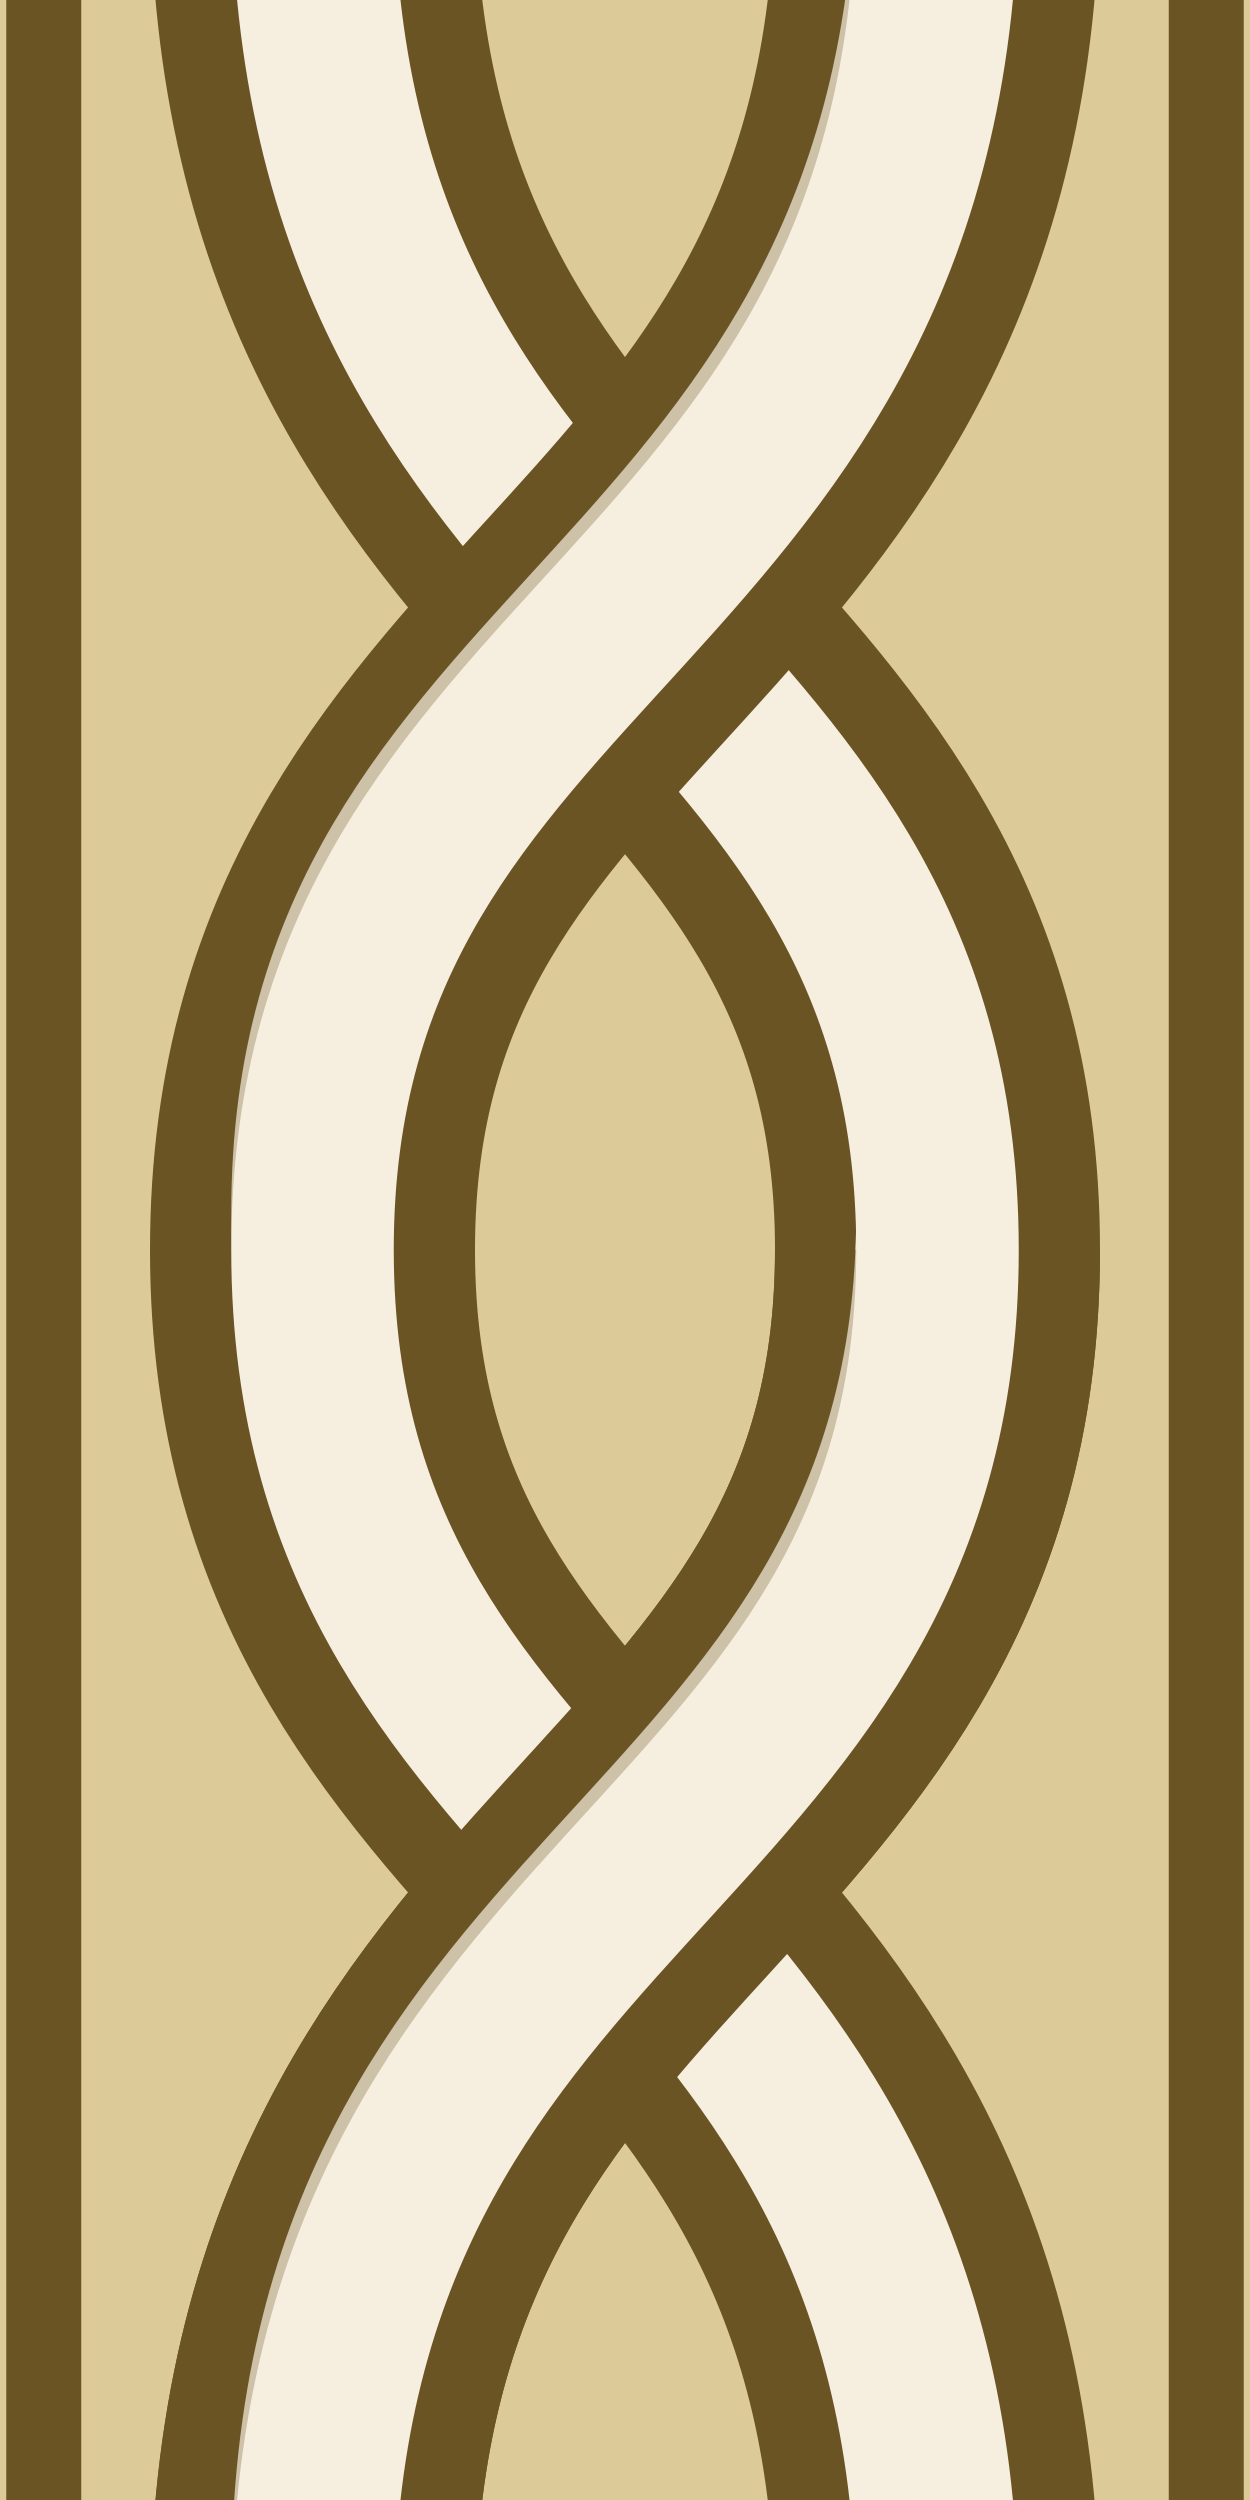
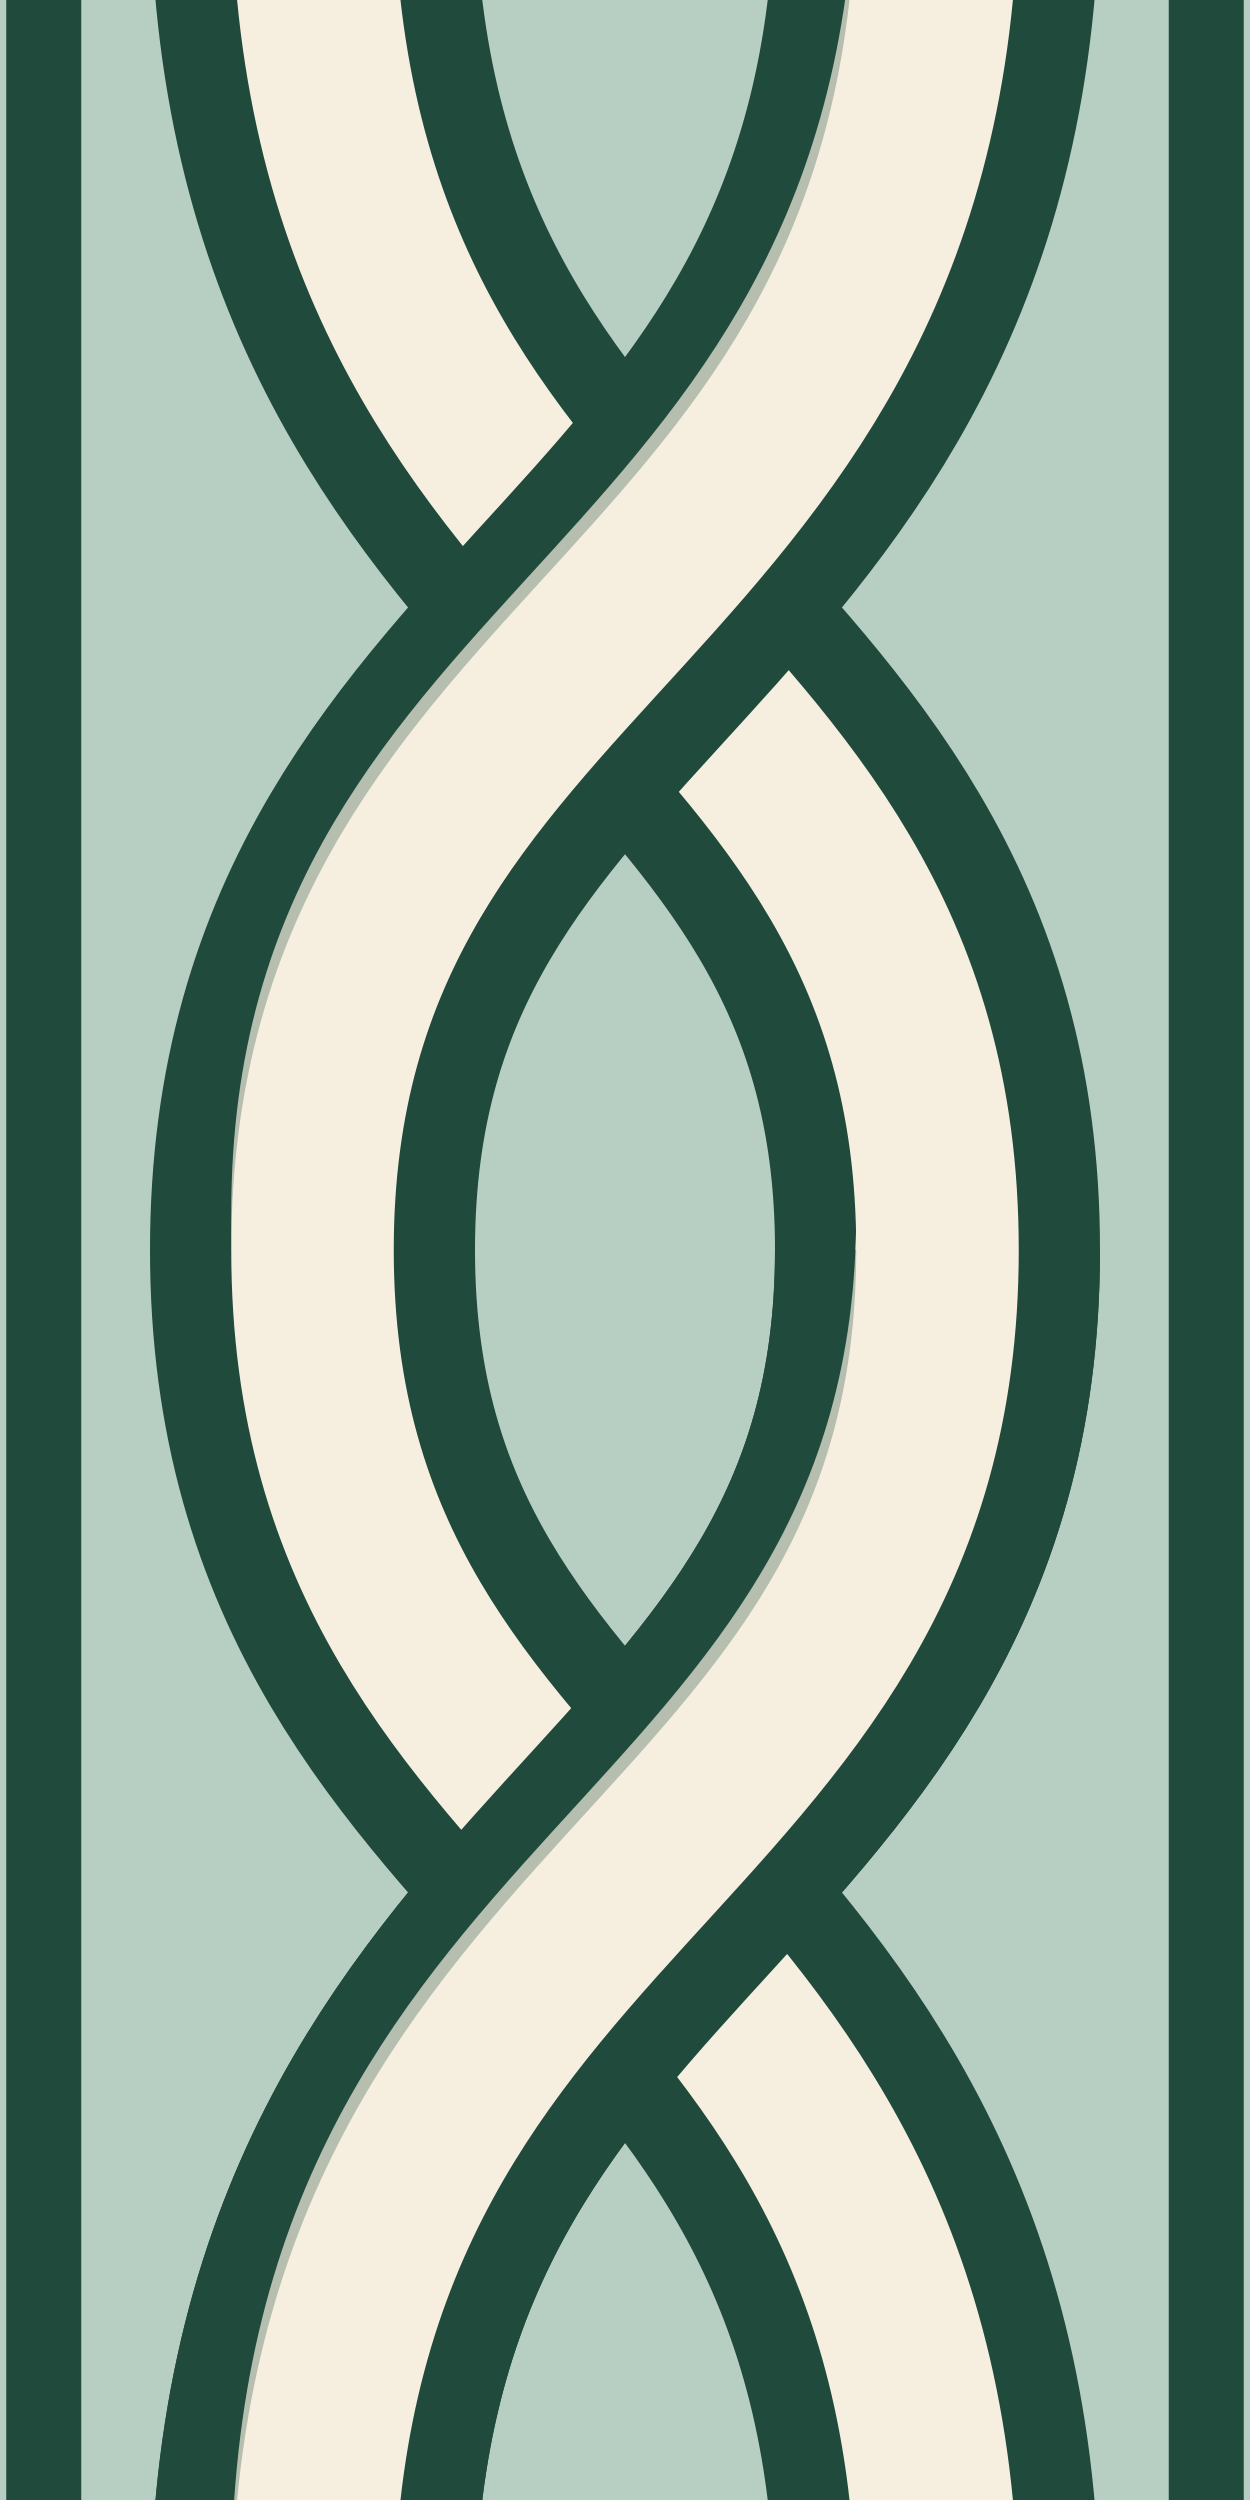
<svg xmlns="http://www.w3.org/2000/svg" width="20" height="40" viewBox="0 0 20 40">
-   <rect width="20" height="40" fill="#dccb98" />
-   <path d="M5 -2C5 10 15 10 15 20C15 30 5 30 5 42" fill="none" stroke="#6b5424" stroke-width="5.2" stroke-linecap="butt" />
+   <rect width="20" height="40" fill="#b7cfc3" />
+   <path d="M5 -2C5 10 15 10 15 20C15 30 5 30 5 42" fill="none" stroke="#1f4a3c" stroke-width="5.2" stroke-linecap="butt" />
  <path d="M5 -2C5 10 15 10 15 20C15 30 5 30 5 42" fill="none" stroke="#f6efe0" stroke-width="2.6" stroke-linecap="butt" />
  <path d="M5 -2C5 10 15 10 15 20C15 30 5 30 5 42" fill="none" stroke="#f6efe0" stroke-width="1" stroke-linecap="butt" opacity=".7" transform="translate(-.8 -.6)" />
-   <path d="M15 -2C15 10 5 10 5 20C5 30 15 30 15 42" fill="none" stroke="#6b5424" stroke-width="5.2" stroke-linecap="butt" />
+   <path d="M15 -2C15 10 5 10 5 20C5 30 15 30 15 42" fill="none" stroke="#1f4a3c" stroke-width="5.2" stroke-linecap="butt" />
  <path d="M15 -2C15 10 5 10 5 20C5 30 15 30 15 42" fill="none" stroke="#f6efe0" stroke-width="2.6" stroke-linecap="butt" />
  <path d="M15 -2C15 10 5 10 5 20C5 30 15 30 15 42" fill="none" stroke="#f6efe0" stroke-width="1" stroke-linecap="butt" opacity=".7" transform="translate(-.8 -.6)" />
-   <path d="M15 20C15 30 5 30 5 42" fill="none" stroke="#6b5424" stroke-width="5.2" stroke-linecap="butt" />
+   <path d="M15 20C15 30 5 30 5 42" fill="none" stroke="#1f4a3c" stroke-width="5.2" stroke-linecap="butt" />
  <path d="M15 20C15 30 5 30 5 42" fill="none" stroke="#f6efe0" stroke-width="2.6" stroke-linecap="butt" />
  <path d="M15 20C15 30 5 30 5 42" fill="none" stroke="#f6efe0" stroke-width="1" stroke-linecap="butt" opacity=".7" transform="translate(-.8 -.6)" />
-   <path d="M.7 0V40M19.3 0V40" stroke="#6b5424" stroke-width="1.2" />
+   <path d="M.7 0V40M19.3 0V40" stroke="#1f4a3c" stroke-width="1.2" />
</svg>
